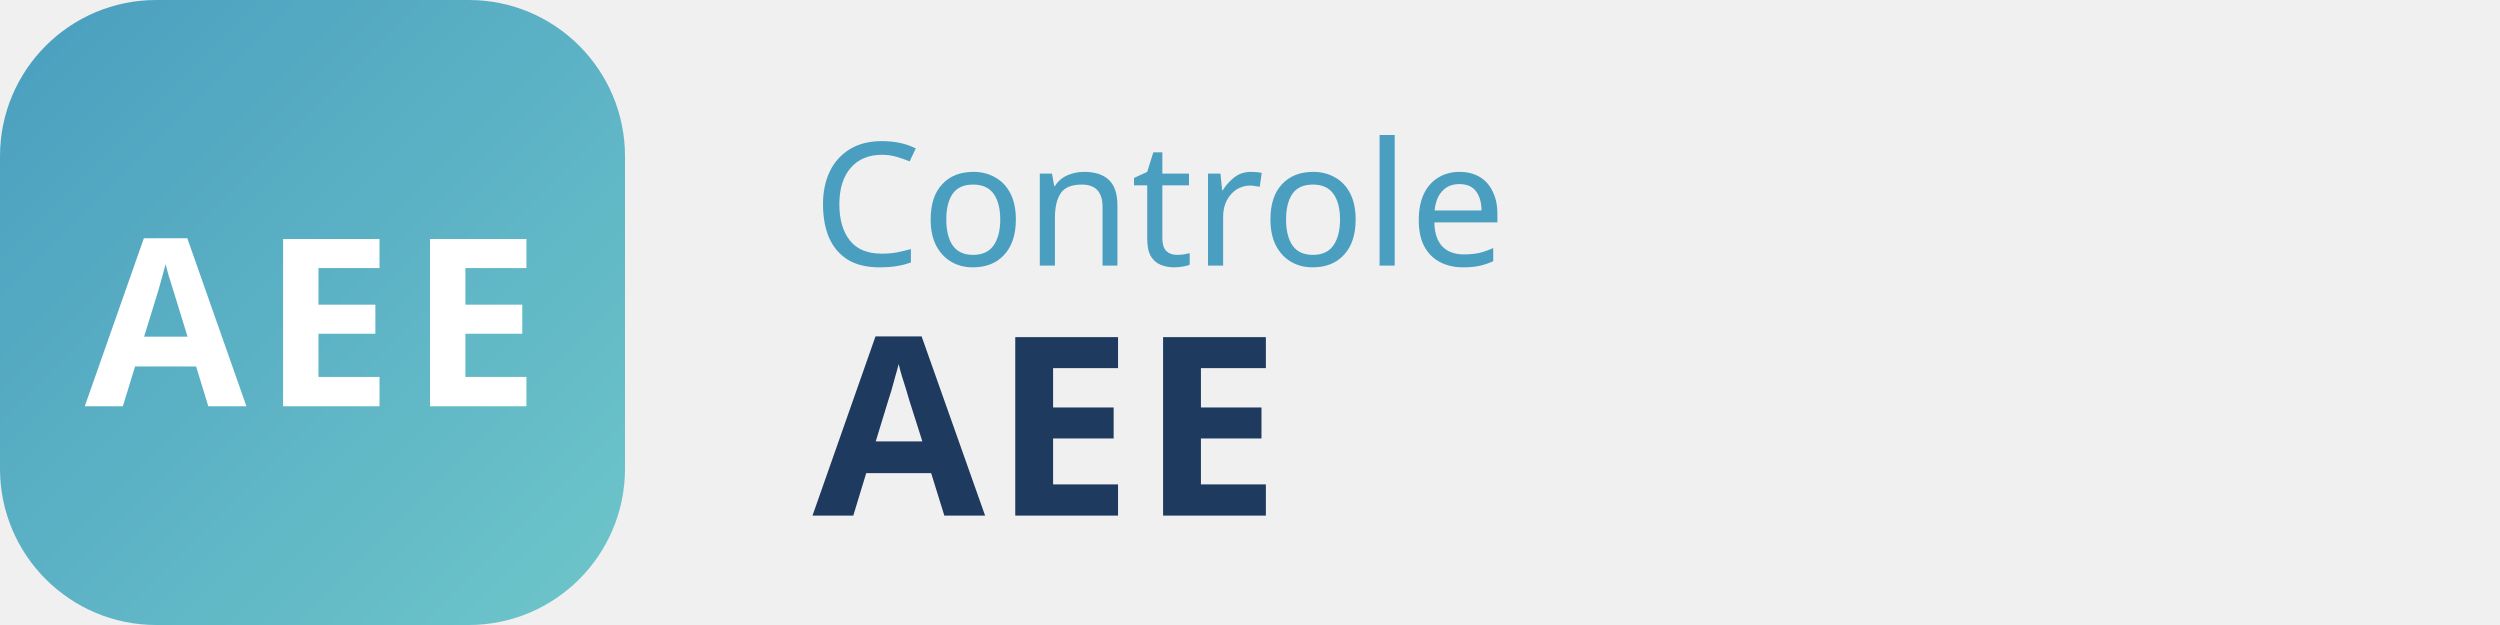
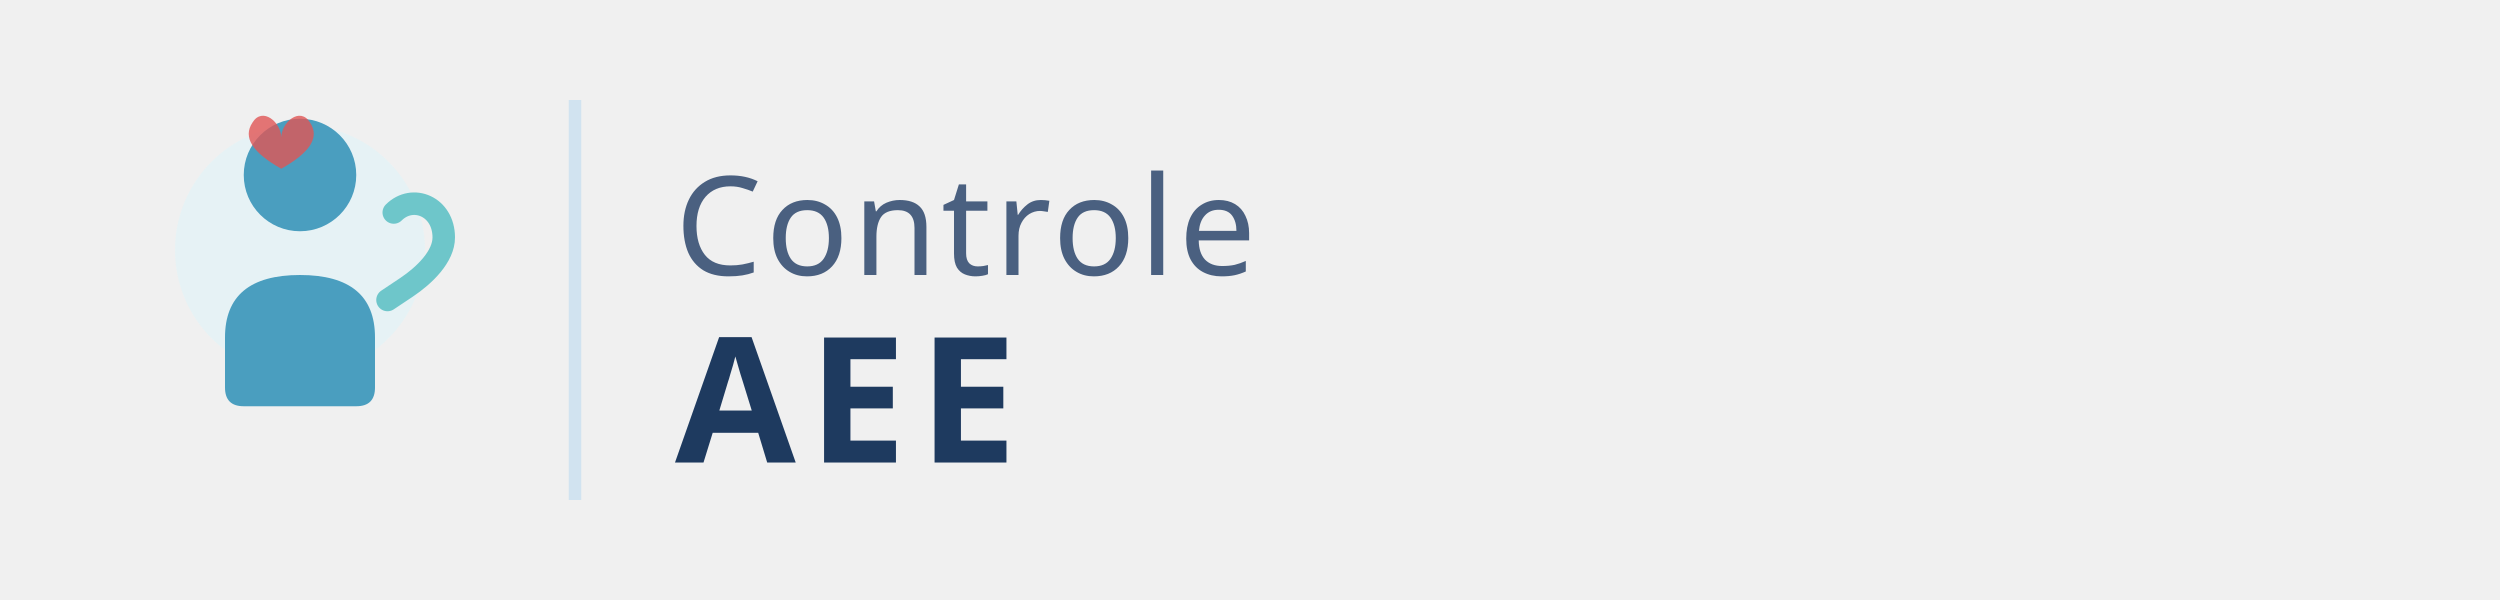
- <svg xmlns="http://www.w3.org/2000/svg" width="160" height="40" viewBox="0 0 160 40">
-   <defs>
-     <linearGradient id="g" x1="0%" y1="0%" x2="100%" y2="100%">
-       <stop offset="0%" stop-color="#4A9EBF" />
-       <stop offset="100%" stop-color="#6EC6CA" />
-     </linearGradient>
-   </defs>
-   <rect width="40" height="40" rx="10" fill="url(#g)" />
-   <text x="20" y="26" font-family="system-ui,sans-serif" font-weight="900" font-size="15" fill="white" text-anchor="middle" letter-spacing="1">AEE</text>
-   <text x="52" y="17" font-family="system-ui,sans-serif" font-weight="400" font-size="11" fill="#4A9EBF">Controle</text>
-   <text x="52" y="33" font-family="system-ui,sans-serif" font-weight="900" font-size="16" fill="#1E3A5F" letter-spacing="0.5">AEE</text>
+ <svg xmlns="http://www.w3.org/2000/svg" viewBox="0 0 200 48" fill="none">
+   <circle cx="24" cy="20" r="10" fill="#E0F4F8" opacity="0.6" />
+   <circle cx="24" cy="14" r="4.5" fill="#4A9EBF" />
+   <path d="M18 27 Q18 22 24 22 Q30 22 30 27 L30 31 Q30 32.5 28.5 32.5 L19.5 32.5 Q18 32.5 18 31 Z" fill="#4A9EBF" />
+   <path d="M31.5 17 C33 15.5 35.5 16.5 35.5 19 C35.5 20.5 34 22 32.5 23 L31 24" stroke="#6EC6CA" stroke-width="1.8" stroke-linecap="round" fill="none" />
+   <path d="M22.5 11 C22.5 9.8 21 8.5 20.2 9.8 C19.4 11 20.2 12.2 22.5 13.5 C24.8 12.2 25.6 11 24.8 9.8 C24 8.5 22.5 9.8 22.5 11 Z" fill="#E05555" opacity="0.8" />
+   <line x1="46" y1="8" x2="46" y2="40" stroke="#D1E3F0" stroke-width="1" />
+   <text x="54" y="22" font-family="Plus Jakarta Sans, sans-serif" font-size="11" font-weight="400" fill="#4A6080" letter-spacing="0.3">Controle</text>
+   <text x="54" y="37" font-family="Plus Jakarta Sans, sans-serif" font-size="14" font-weight="800" fill="#1E3A5F" letter-spacing="1">AEE</text>
</svg>
